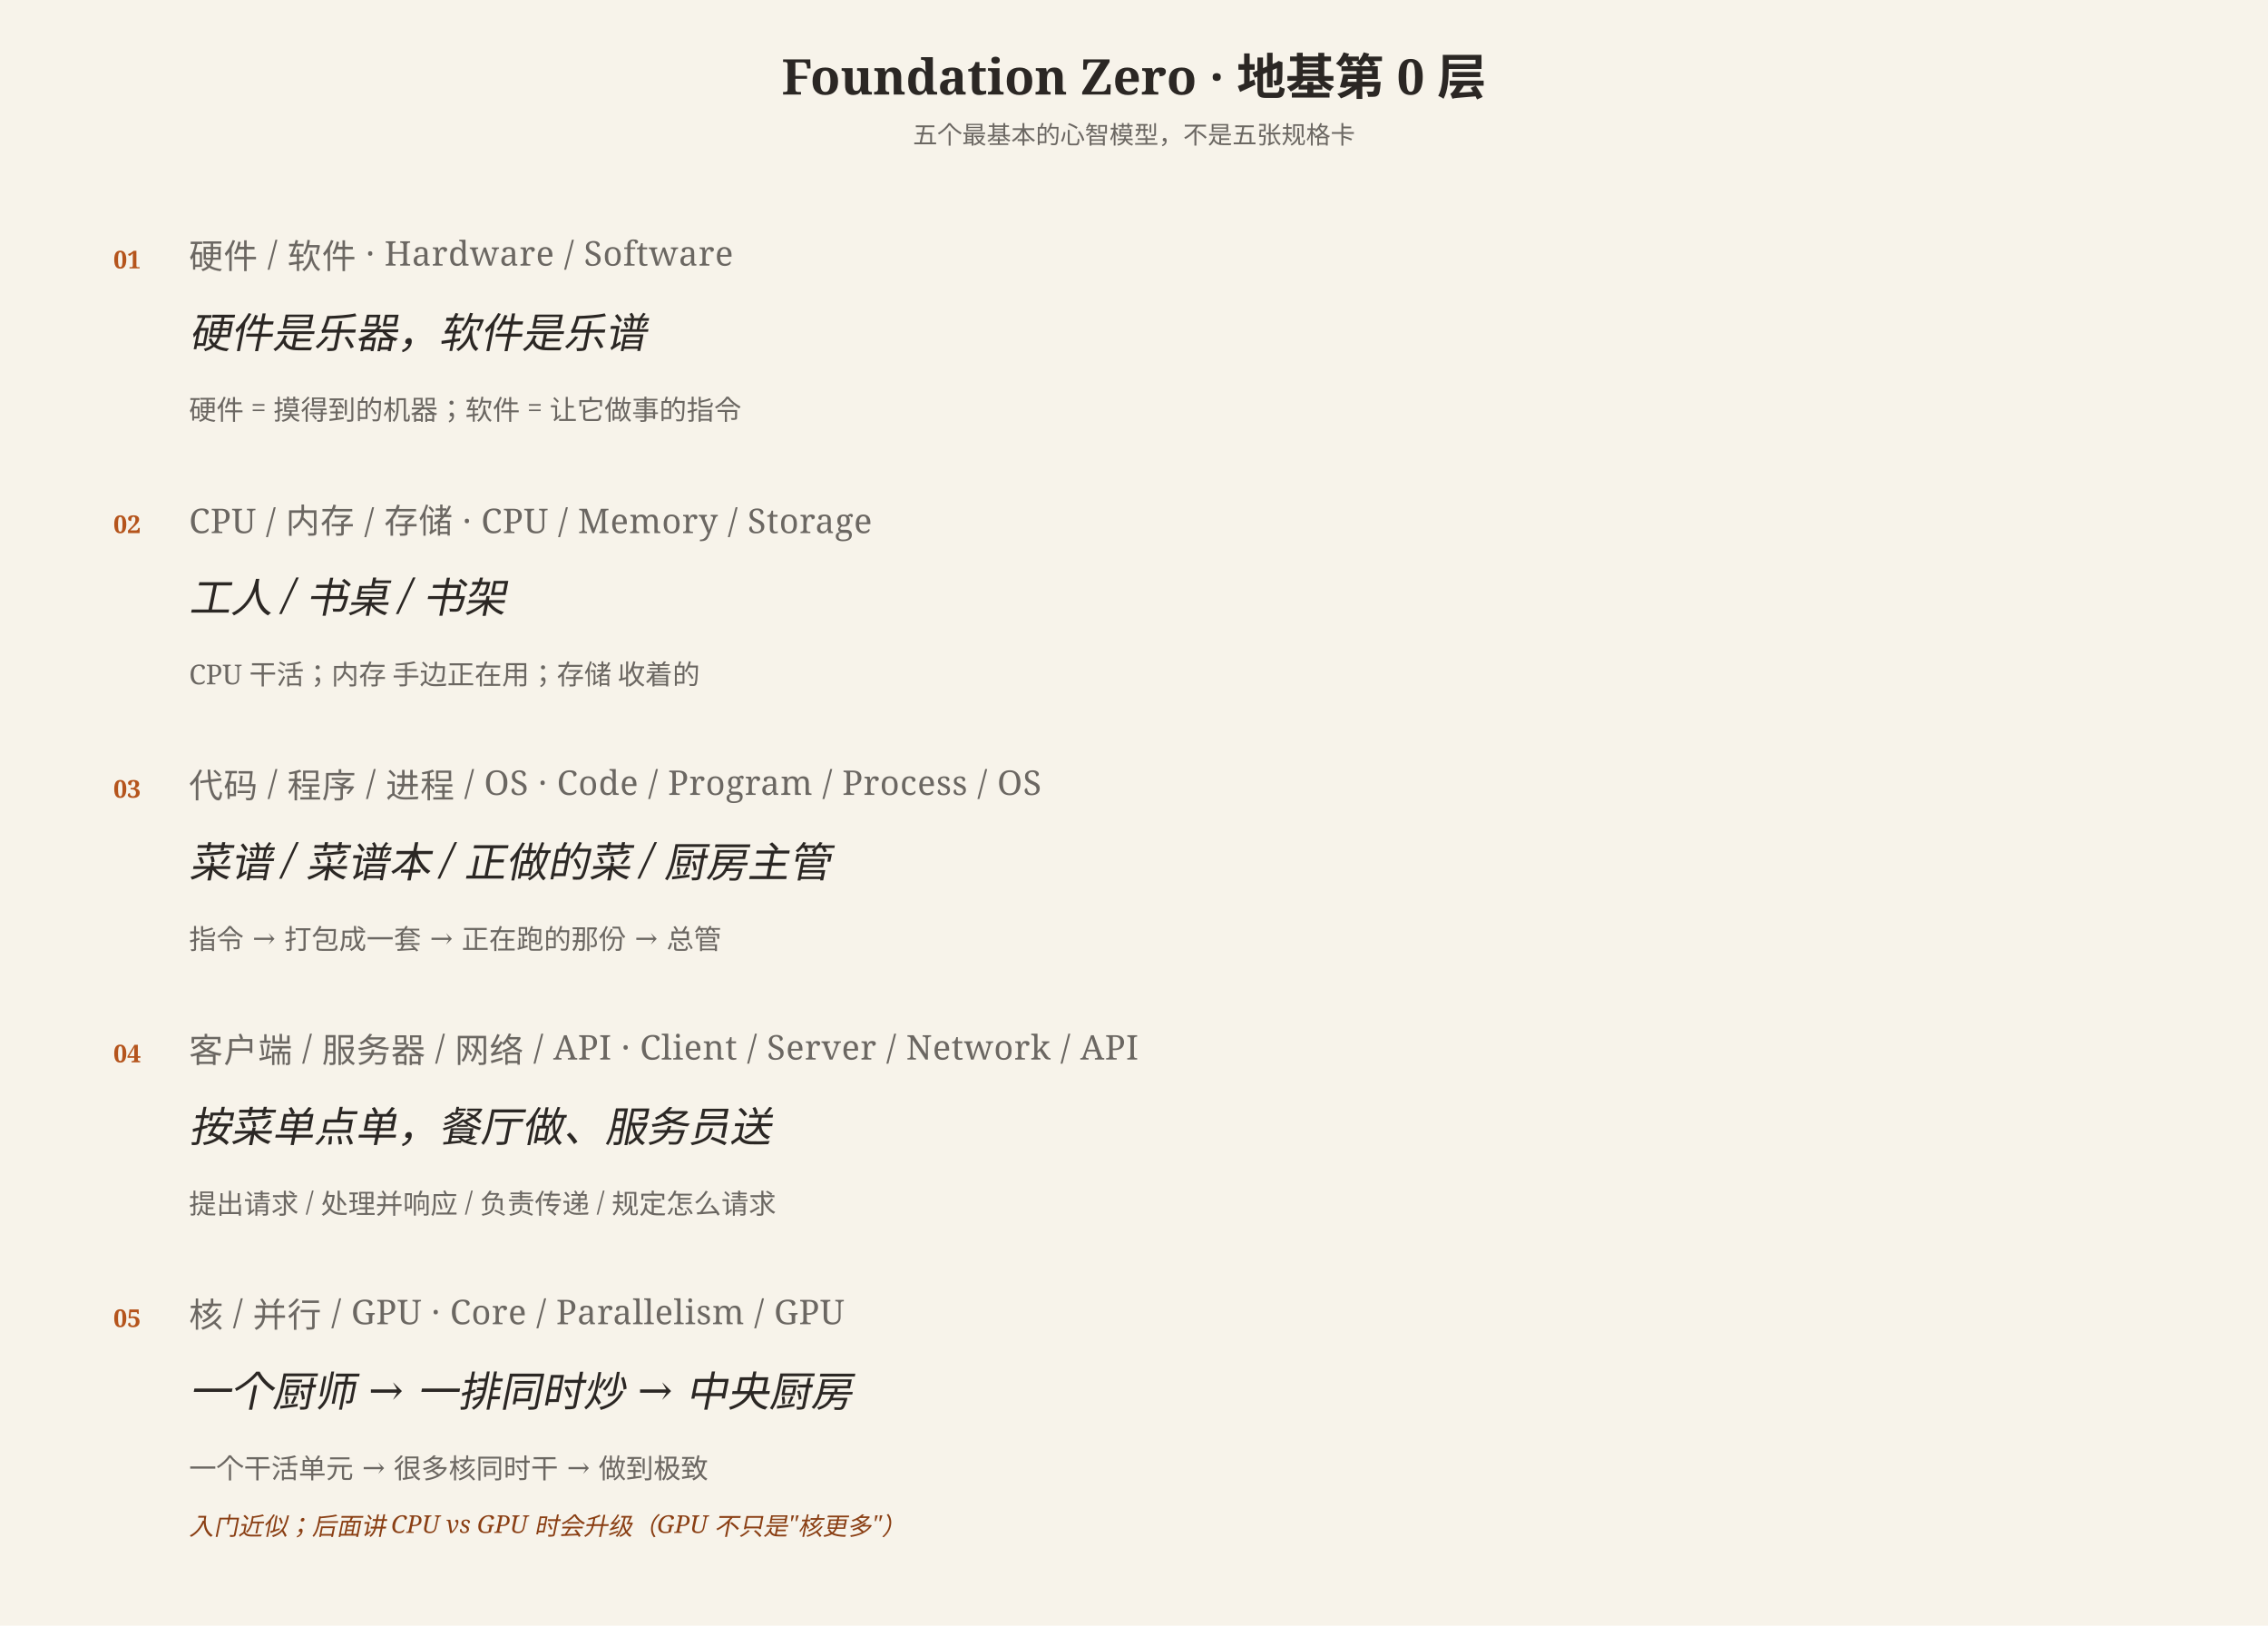
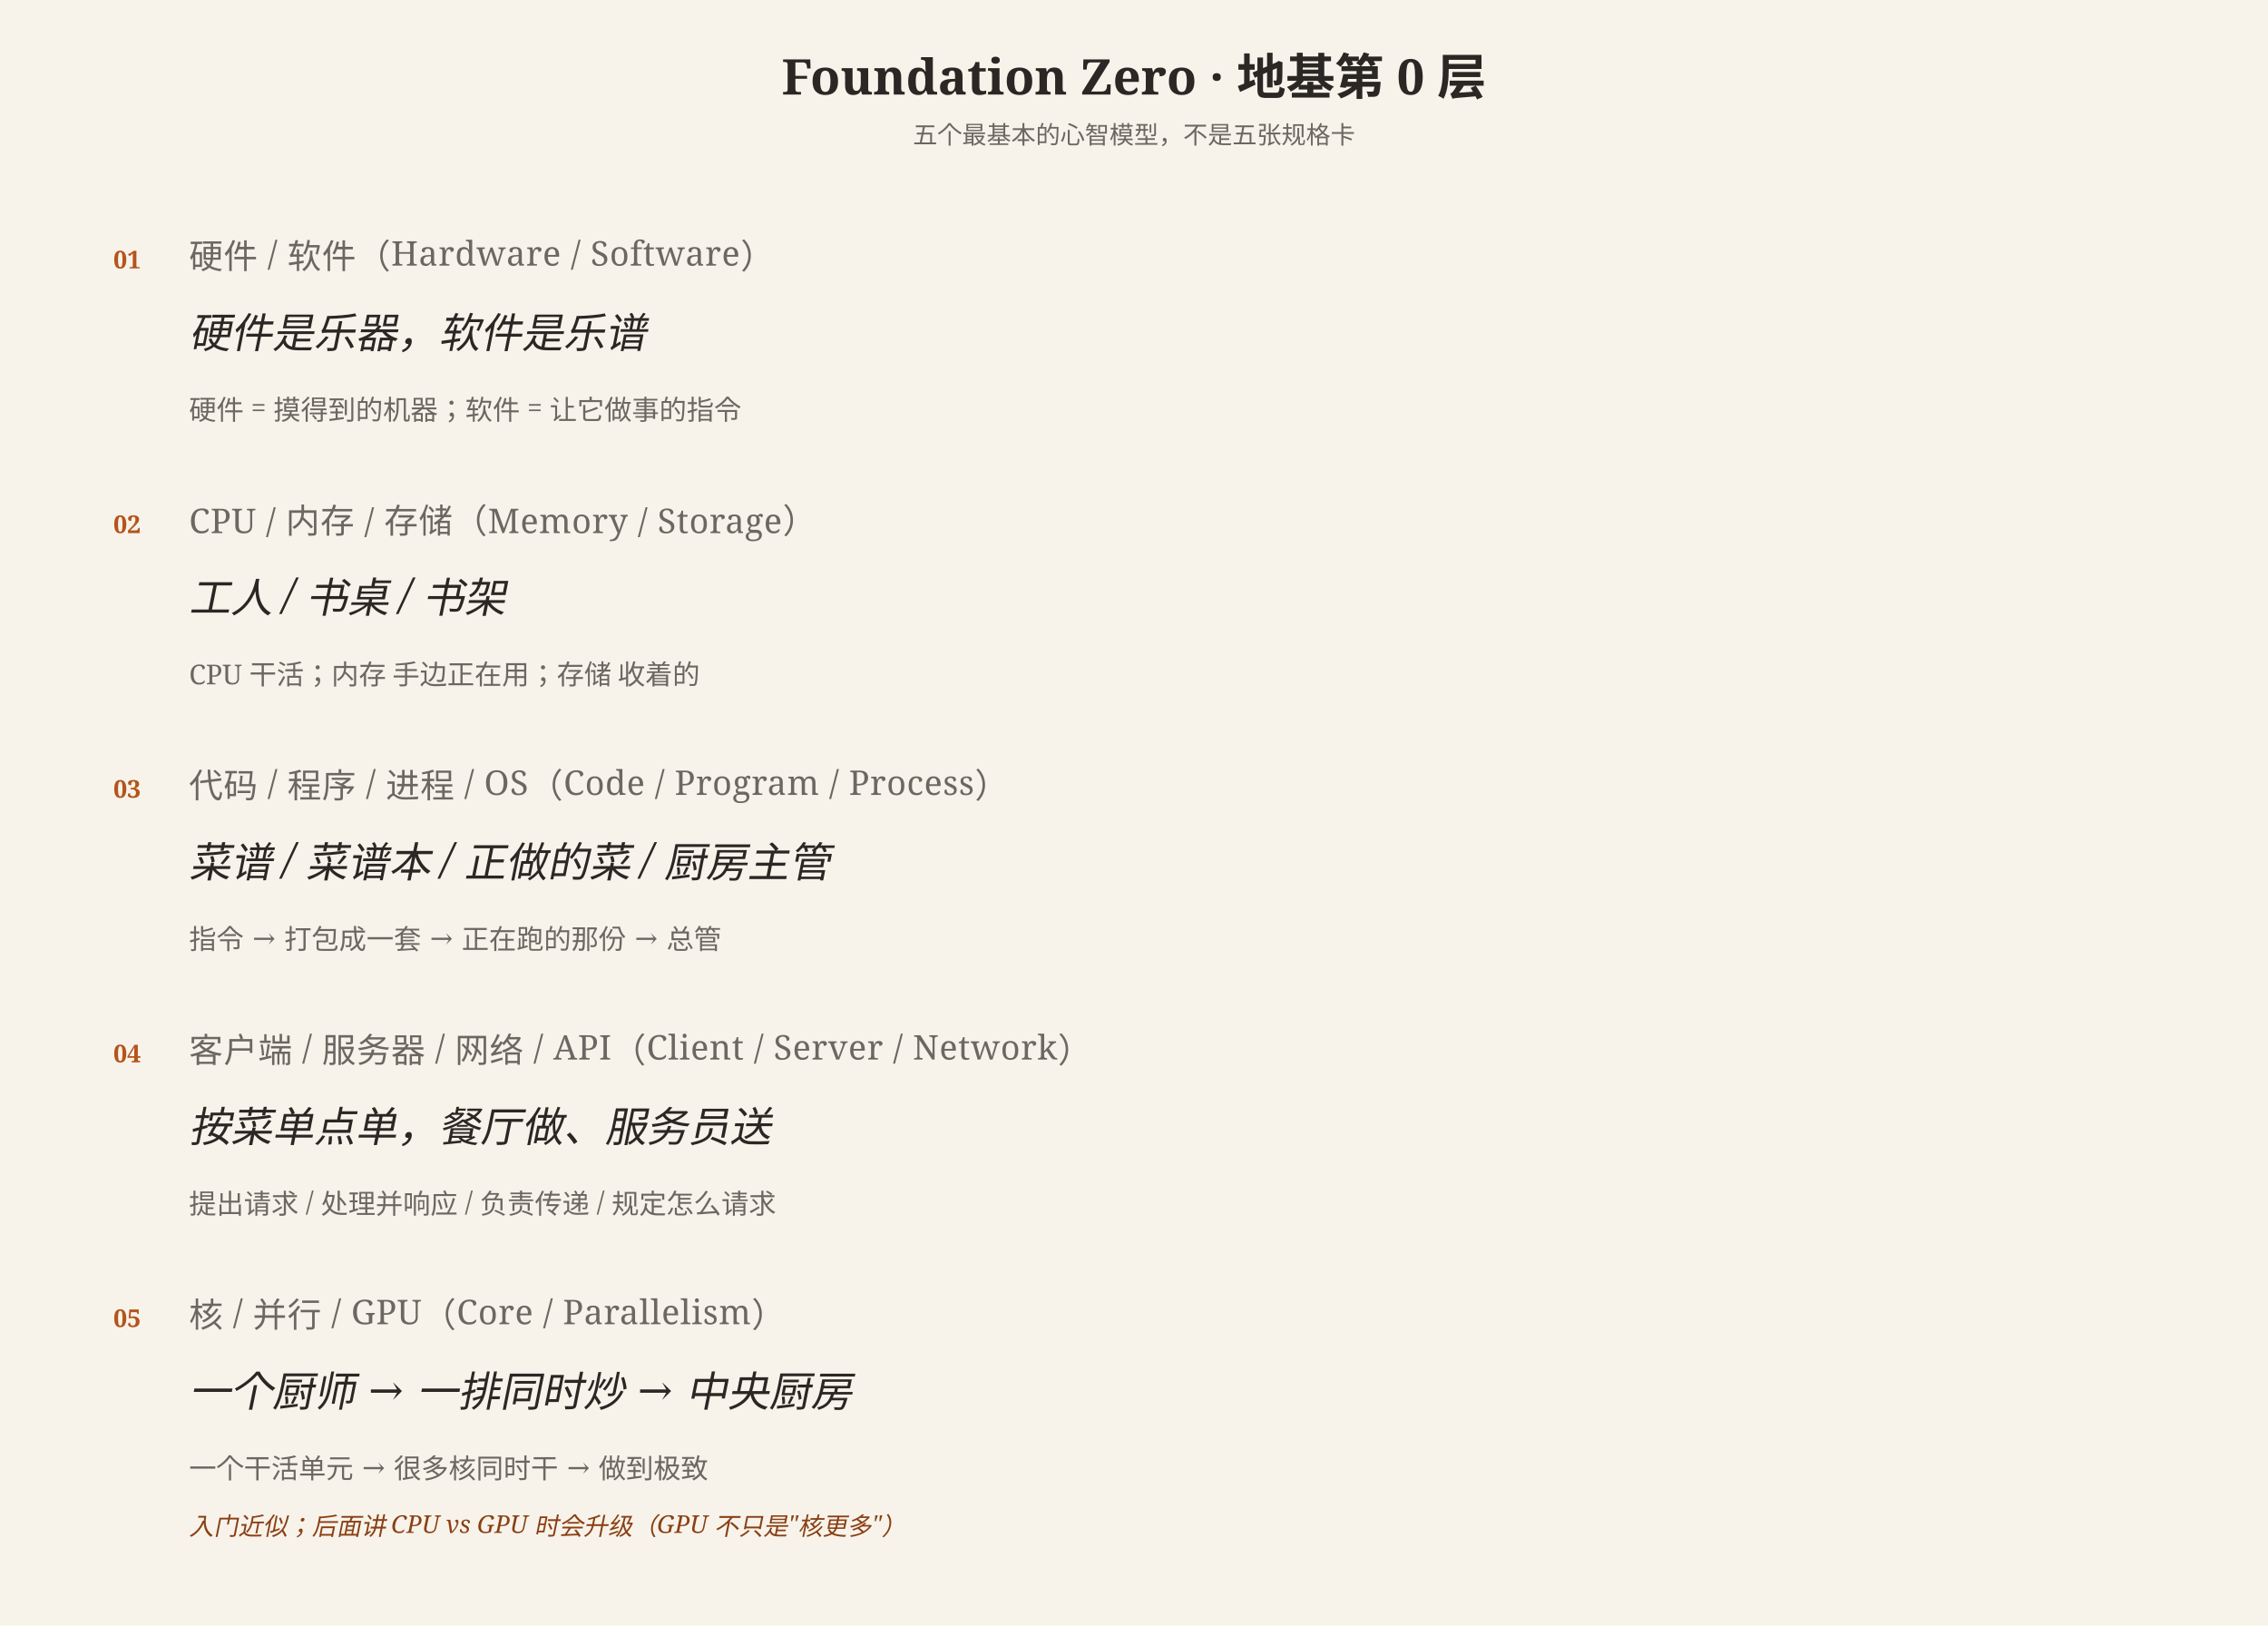
<svg xmlns="http://www.w3.org/2000/svg" viewBox="0 0 1200 860" font-family="'Source Serif 4','Songti SC','Noto Serif SC',Georgia,serif">
  <rect x="0" y="0" width="1200" height="860" fill="#f7f3ea" />
  <text x="600" y="50" text-anchor="middle" font-weight="600" font-size="26" fill="#2b2724">Foundation Zero · 地基第 0 层</text>
  <text x="600" y="76" text-anchor="middle" font-size="13" fill="rgba(43,39,36,0.68)">五个最基本的心智模型，不是五张规格卡</text>
  <text x="60" y="142" font-weight="700" font-size="13" fill="#b5541c">01</text>
-   <text x="100" y="142" font-size="18" letter-spacing="0.3" fill="rgba(43,39,36,0.68)">硬件 / 软件 · Hardware / Software</text>
+   <text x="100" y="142" font-size="18" letter-spacing="0.3" fill="rgba(43,39,36,0.68)">硬件 / 软件（Hardware / Software）</text>
  <text x="100" y="184" font-size="22" font-style="italic" fill="#2b2724">硬件是乐器，软件是乐谱</text>
  <text x="100" y="222" font-size="14.5" fill="rgba(43,39,36,0.68)">硬件 = 摸得到的机器；软件 = 让它做事的指令</text>
  <text x="60" y="282" font-weight="700" font-size="13" fill="#b5541c">02</text>
-   <text x="100" y="282" font-size="18" letter-spacing="0.3" fill="rgba(43,39,36,0.68)">CPU / 内存 / 存储 · CPU / Memory / Storage</text>
+   <text x="100" y="282" font-size="18" letter-spacing="0.3" fill="rgba(43,39,36,0.68)">CPU / 内存 / 存储（Memory / Storage）</text>
  <text x="100" y="324" font-size="22" font-style="italic" fill="#2b2724">工人 / 书桌 / 书架</text>
  <text x="100" y="362" font-size="14.5" fill="rgba(43,39,36,0.68)">CPU 干活；内存 手边正在用；存储 收着的</text>
  <text x="60" y="422" font-weight="700" font-size="13" fill="#b5541c">03</text>
-   <text x="100" y="422" font-size="18" letter-spacing="0.3" fill="rgba(43,39,36,0.68)">代码 / 程序 / 进程 / OS · Code / Program / Process / OS</text>
+   <text x="100" y="422" font-size="18" letter-spacing="0.3" fill="rgba(43,39,36,0.68)">代码 / 程序 / 进程 / OS（Code / Program / Process）</text>
  <text x="100" y="464" font-size="22" font-style="italic" fill="#2b2724">菜谱 / 菜谱本 / 正做的菜 / 厨房主管</text>
  <text x="100" y="502" font-size="14.5" fill="rgba(43,39,36,0.68)">指令 → 打包成一套 → 正在跑的那份 → 总管</text>
  <text x="60" y="562" font-weight="700" font-size="13" fill="#b5541c">04</text>
-   <text x="100" y="562" font-size="18" letter-spacing="0.3" fill="rgba(43,39,36,0.68)">客户端 / 服务器 / 网络 / API · Client / Server / Network / API</text>
+   <text x="100" y="562" font-size="18" letter-spacing="0.3" fill="rgba(43,39,36,0.68)">客户端 / 服务器 / 网络 / API（Client / Server / Network）</text>
  <text x="100" y="604" font-size="22" font-style="italic" fill="#2b2724">按菜单点单，餐厅做、服务员送</text>
  <text x="100" y="642" font-size="14.5" fill="rgba(43,39,36,0.68)">提出请求 / 处理并响应 / 负责传递 / 规定怎么请求</text>
  <text x="60" y="702" font-weight="700" font-size="13" fill="#b5541c">05</text>
-   <text x="100" y="702" font-size="18" letter-spacing="0.3" fill="rgba(43,39,36,0.68)">核 / 并行 / GPU · Core / Parallelism / GPU</text>
+   <text x="100" y="702" font-size="18" letter-spacing="0.3" fill="rgba(43,39,36,0.68)">核 / 并行 / GPU（Core / Parallelism）</text>
  <text x="100" y="744" font-size="22" font-style="italic" fill="#2b2724">一个厨师 → 一排同时炒 → 中央厨房</text>
  <text x="100" y="782" font-size="14.5" fill="rgba(43,39,36,0.68)">一个干活单元 → 很多核同时干 → 做到极致</text>
  <text x="100" y="812" font-size="13" font-style="italic" fill="#8a3f14">入门近似；后面讲 CPU vs GPU 时会升级（GPU 不只是"核更多"）</text>
</svg>
